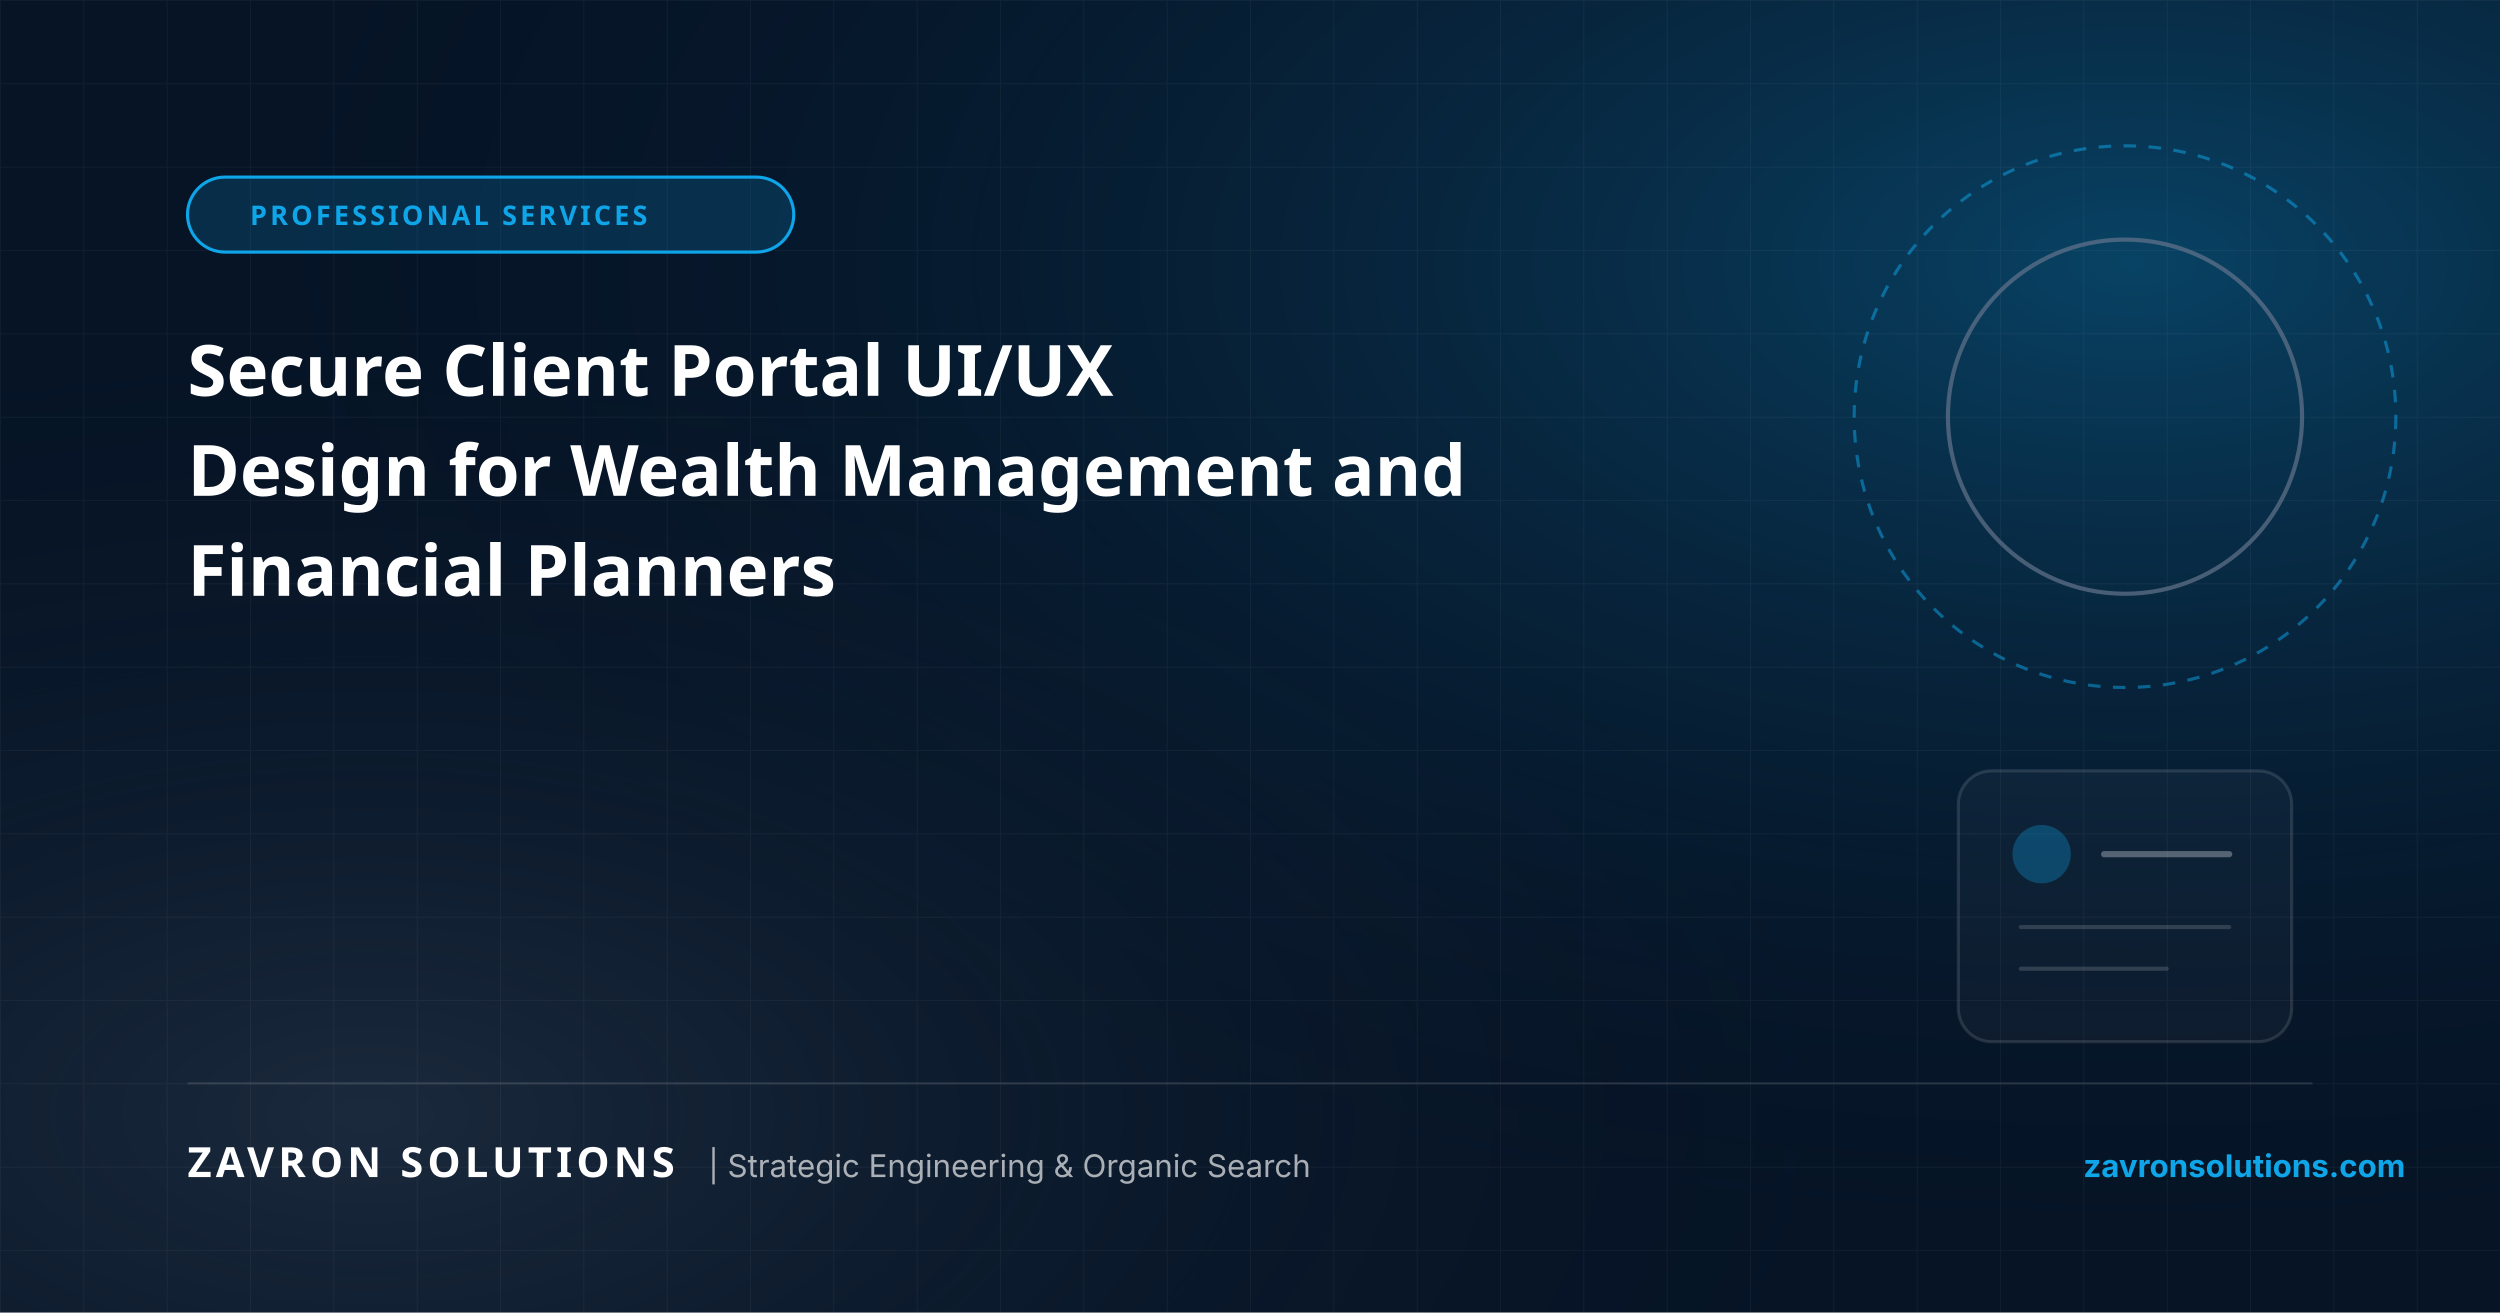
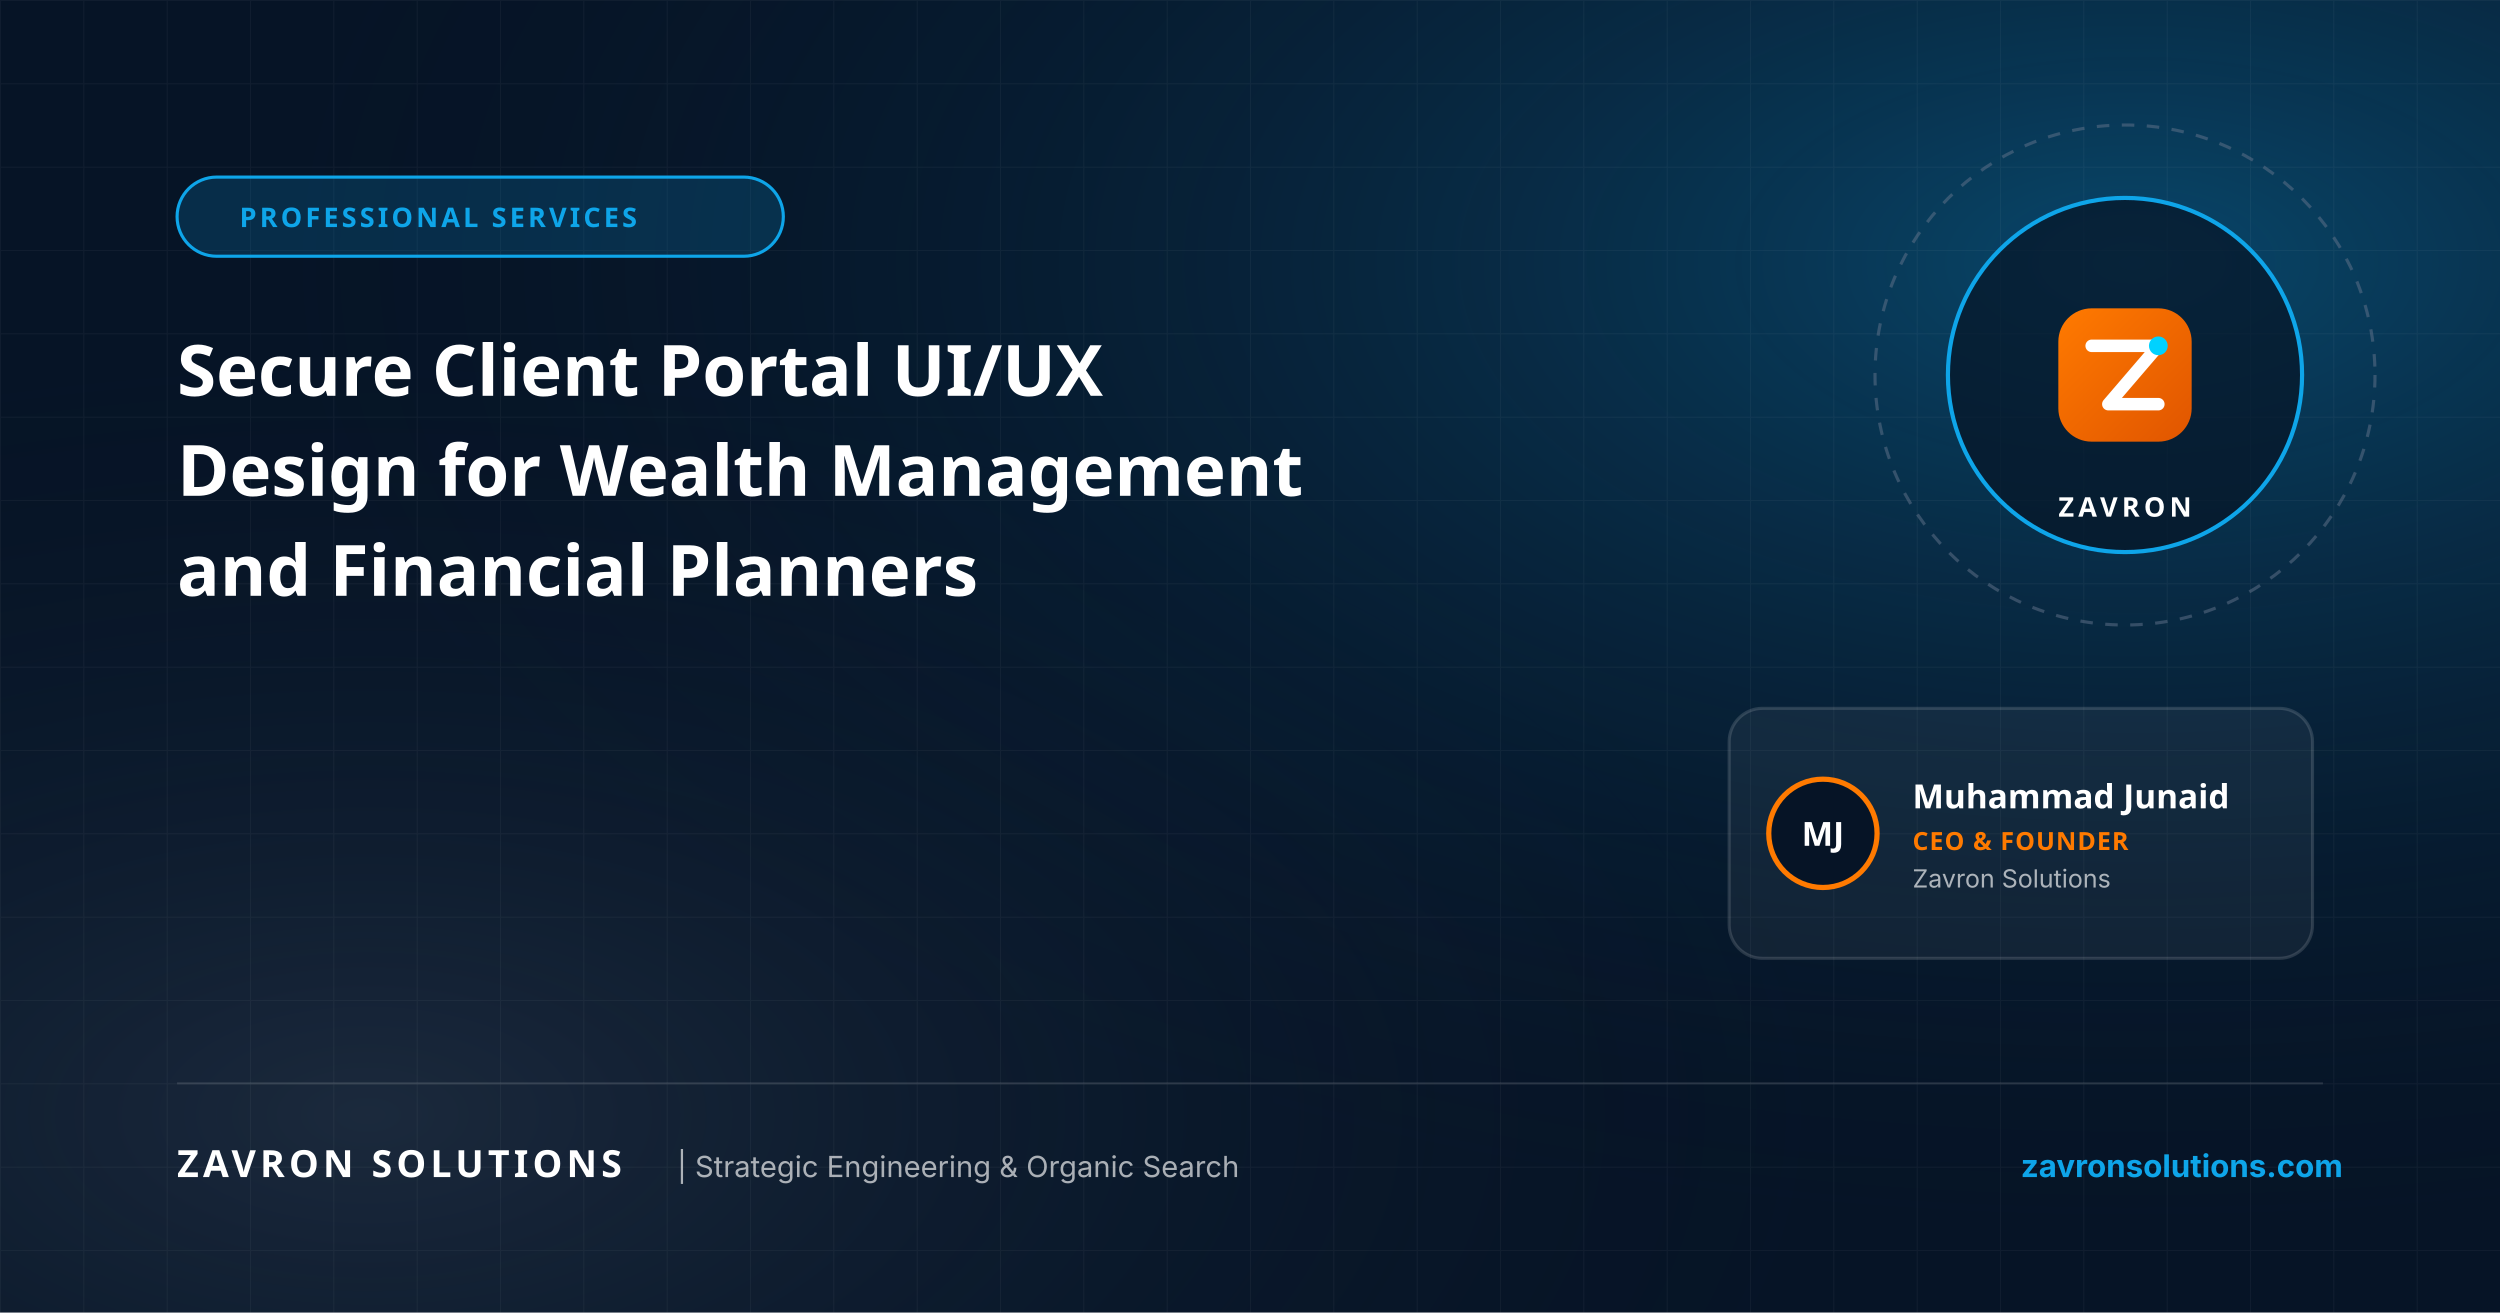
<svg xmlns="http://www.w3.org/2000/svg" width="1200" height="630" viewBox="0 0 1200 630" fill="none">
  <rect width="1200" height="630" fill="#061426" />
  <defs>
    <radialGradient id="grad1" cx="0.85" cy="0.2" r="0.75">
-       <stop offset="0%" stop-color="#0ea5e9" stop-opacity="0.32" />
+       <stop offset="0%" stop-color="#0ea5e9" stop-opacity="0.35" />
      <stop offset="100%" stop-color="#061426" stop-opacity="0" />
    </radialGradient>
    <radialGradient id="grad2" cx="0.15" cy="0.85" r="0.6">
      <stop offset="0%" stop-color="#64748b" stop-opacity="0.22" />
      <stop offset="100%" stop-color="#061426" stop-opacity="0" />
    </radialGradient>
+     <linearGradient id="logoGrad" x1="0" y1="0" x2="1" y2="1">
+       <stop offset="0%" stop-color="#FF7A00" />
+       <stop offset="100%" stop-color="#E05500" />
+     </linearGradient>
    <pattern id="grid" width="40" height="40" patternUnits="userSpaceOnUse">
      <path d="M 40 0 L 0 0 0 40" fill="none" stroke="rgba(255,255,255,0.04)" stroke-width="1" />
    </pattern>
  </defs>
  <rect width="1200" height="630" fill="url(#grad1)" />
  <rect width="1200" height="630" fill="url(#grad2)" />
  <rect width="1200" height="630" fill="url(#grid)" />
-   <circle cx="1020" cy="200" r="130" stroke="#0ea5e9" stroke-width="1.5" stroke-dasharray="6 6" fill="none" opacity="0.5" />
-   <circle cx="1020" cy="200" r="85" stroke="#64748b" stroke-width="2" fill="none" opacity="0.7" />
-   <rect x="940" y="370" width="160" height="130" rx="16" stroke="rgba(255,255,255,0.12)" stroke-width="1.5" fill="rgba(255,255,255,0.03)" />
-   <circle cx="980" cy="410" r="14" fill="#0ea5e9" fill-opacity="0.3" />
-   <line x1="1010" y1="410" x2="1070" y2="410" stroke="rgba(255,255,255,0.3)" stroke-width="3" stroke-linecap="round" />
-   <line x1="970" y1="445" x2="1070" y2="445" stroke="rgba(255,255,255,0.15)" stroke-width="2" stroke-linecap="round" />
-   <line x1="970" y1="465" x2="1040" y2="465" stroke="rgba(255,255,255,0.15)" stroke-width="2" stroke-linecap="round" />
-   <rect x="90" y="85" width="291" height="36" rx="18" fill="#0ea5e9" fill-opacity="0.18" stroke="#0ea5e9" stroke-width="1.5" />
-   <text x="120" y="108" fill="#0ea5e9" font-family="Plus Jakarta Sans, sans-serif" font-size="13" font-weight="700" letter-spacing="1.5">PROFESSIONAL SERVICES</text>
-   <text x="90" y="190" fill="#FFFFFF" font-family="Plus Jakarta Sans, sans-serif" font-size="34" font-weight="800">Secure Client Portal UI/UX</text>
-   <text x="90" y="238" fill="#FFFFFF" font-family="Plus Jakarta Sans, sans-serif" font-size="34" font-weight="800">Design for Wealth Management and</text>
-   <text x="90" y="286" fill="#FFFFFF" font-family="Plus Jakarta Sans, sans-serif" font-size="34" font-weight="800">Financial Planners</text>
-   <line x1="90" y1="520" x2="1110" y2="520" stroke="rgba(255,255,255,0.12)" stroke-width="1" />
-   <text x="90" y="565" fill="#FFFFFF" font-family="Plus Jakarta Sans, sans-serif" font-size="20" font-weight="800" letter-spacing="2">ZAVRON SOLUTIONS</text>
-   <text x="340" y="565" fill="rgba(255,255,255,0.65)" font-family="Inter, sans-serif" font-size="15">| Strategic Engineering &amp; Organic Search</text>
-   <text x="1000" y="565" fill="#0ea5e9" font-family="Inter, sans-serif" font-size="15" font-weight="700">zavronsolutions.com</text>
+   <rect x="85" y="85" width="291" height="38" rx="19" fill="#0ea5e9" fill-opacity="0.18" stroke="#0ea5e9" stroke-width="1.5" />
+   <text x="115" y="109" fill="#0ea5e9" font-family="Plus Jakarta Sans, sans-serif" font-size="13" font-weight="700" letter-spacing="1.5">PROFESSIONAL SERVICES</text>
+   <text x="85" y="190" fill="#FFFFFF" font-family="Plus Jakarta Sans, sans-serif" font-size="34" font-weight="800">Secure Client Portal UI/UX</text>
+   <text x="85" y="238" fill="#FFFFFF" font-family="Plus Jakarta Sans, sans-serif" font-size="34" font-weight="800">Design for Wealth Management</text>
+   <text x="85" y="286" fill="#FFFFFF" font-family="Plus Jakarta Sans, sans-serif" font-size="34" font-weight="800">and Financial Planners</text>
+   <circle cx="1020" cy="180" r="85" stroke="#0ea5e9" stroke-width="2" fill="rgba(6, 20, 38, 0.7)" />
+   <circle cx="1020" cy="180" r="120" stroke="#64748b" stroke-width="1.5" stroke-dasharray="6 6" fill="none" opacity="0.5" />
+   <g transform="translate(988, 148)">
+     <rect width="64" height="64" rx="16" fill="url(#logoGrad)" />
+     <path d="M16 18 H48 L24 46 H48" stroke="#FFFFFF" stroke-width="6" stroke-linecap="round" stroke-linejoin="round" />
+     <circle cx="48" cy="18" r="4.5" fill="#00D2FF" />
+   </g>
+   <text x="1020" y="248" fill="#FFFFFF" font-family="Plus Jakarta Sans, sans-serif" font-size="13" font-weight="800" letter-spacing="2" text-anchor="middle">ZAVRON</text>
+   <rect x="830" y="340" width="280" height="120" rx="16" fill="rgba(255,255,255,0.05)" stroke="rgba(255,255,255,0.14)" stroke-width="1.5" />
+   <circle cx="875" cy="400" r="26" fill="#061426" stroke="#FF7A00" stroke-width="2.5" />
+   <text x="875" y="406" fill="#FFFFFF" font-family="Plus Jakarta Sans, sans-serif" font-size="16" font-weight="800" text-anchor="middle">MJ</text>
+   <text x="918" y="388" fill="#FFFFFF" font-family="Plus Jakarta Sans, sans-serif" font-size="16" font-weight="700">Muhammad Junaid</text>
+   <text x="918" y="408" fill="#FF7A00" font-family="Plus Jakarta Sans, sans-serif" font-size="12" font-weight="700" letter-spacing="0.5">CEO &amp; FOUNDER</text>
+   <text x="918" y="426" fill="rgba(255,255,255,0.65)" font-family="Inter, sans-serif" font-size="12">Zavron Solutions</text>
+   <line x1="85" y1="520" x2="1115" y2="520" stroke="rgba(255,255,255,0.12)" stroke-width="1" />
+   <text x="85" y="565" fill="#FFFFFF" font-family="Plus Jakarta Sans, sans-serif" font-size="18" font-weight="800" letter-spacing="2">ZAVRON SOLUTIONS</text>
+   <text x="325" y="565" fill="rgba(255,255,255,0.65)" font-family="Inter, sans-serif" font-size="14">|   Strategic Engineering &amp; Organic Search</text>
+   <text x="970" y="565" fill="#0ea5e9" font-family="Inter, sans-serif" font-size="15" font-weight="700">zavronsolutions.com</text>
</svg>
